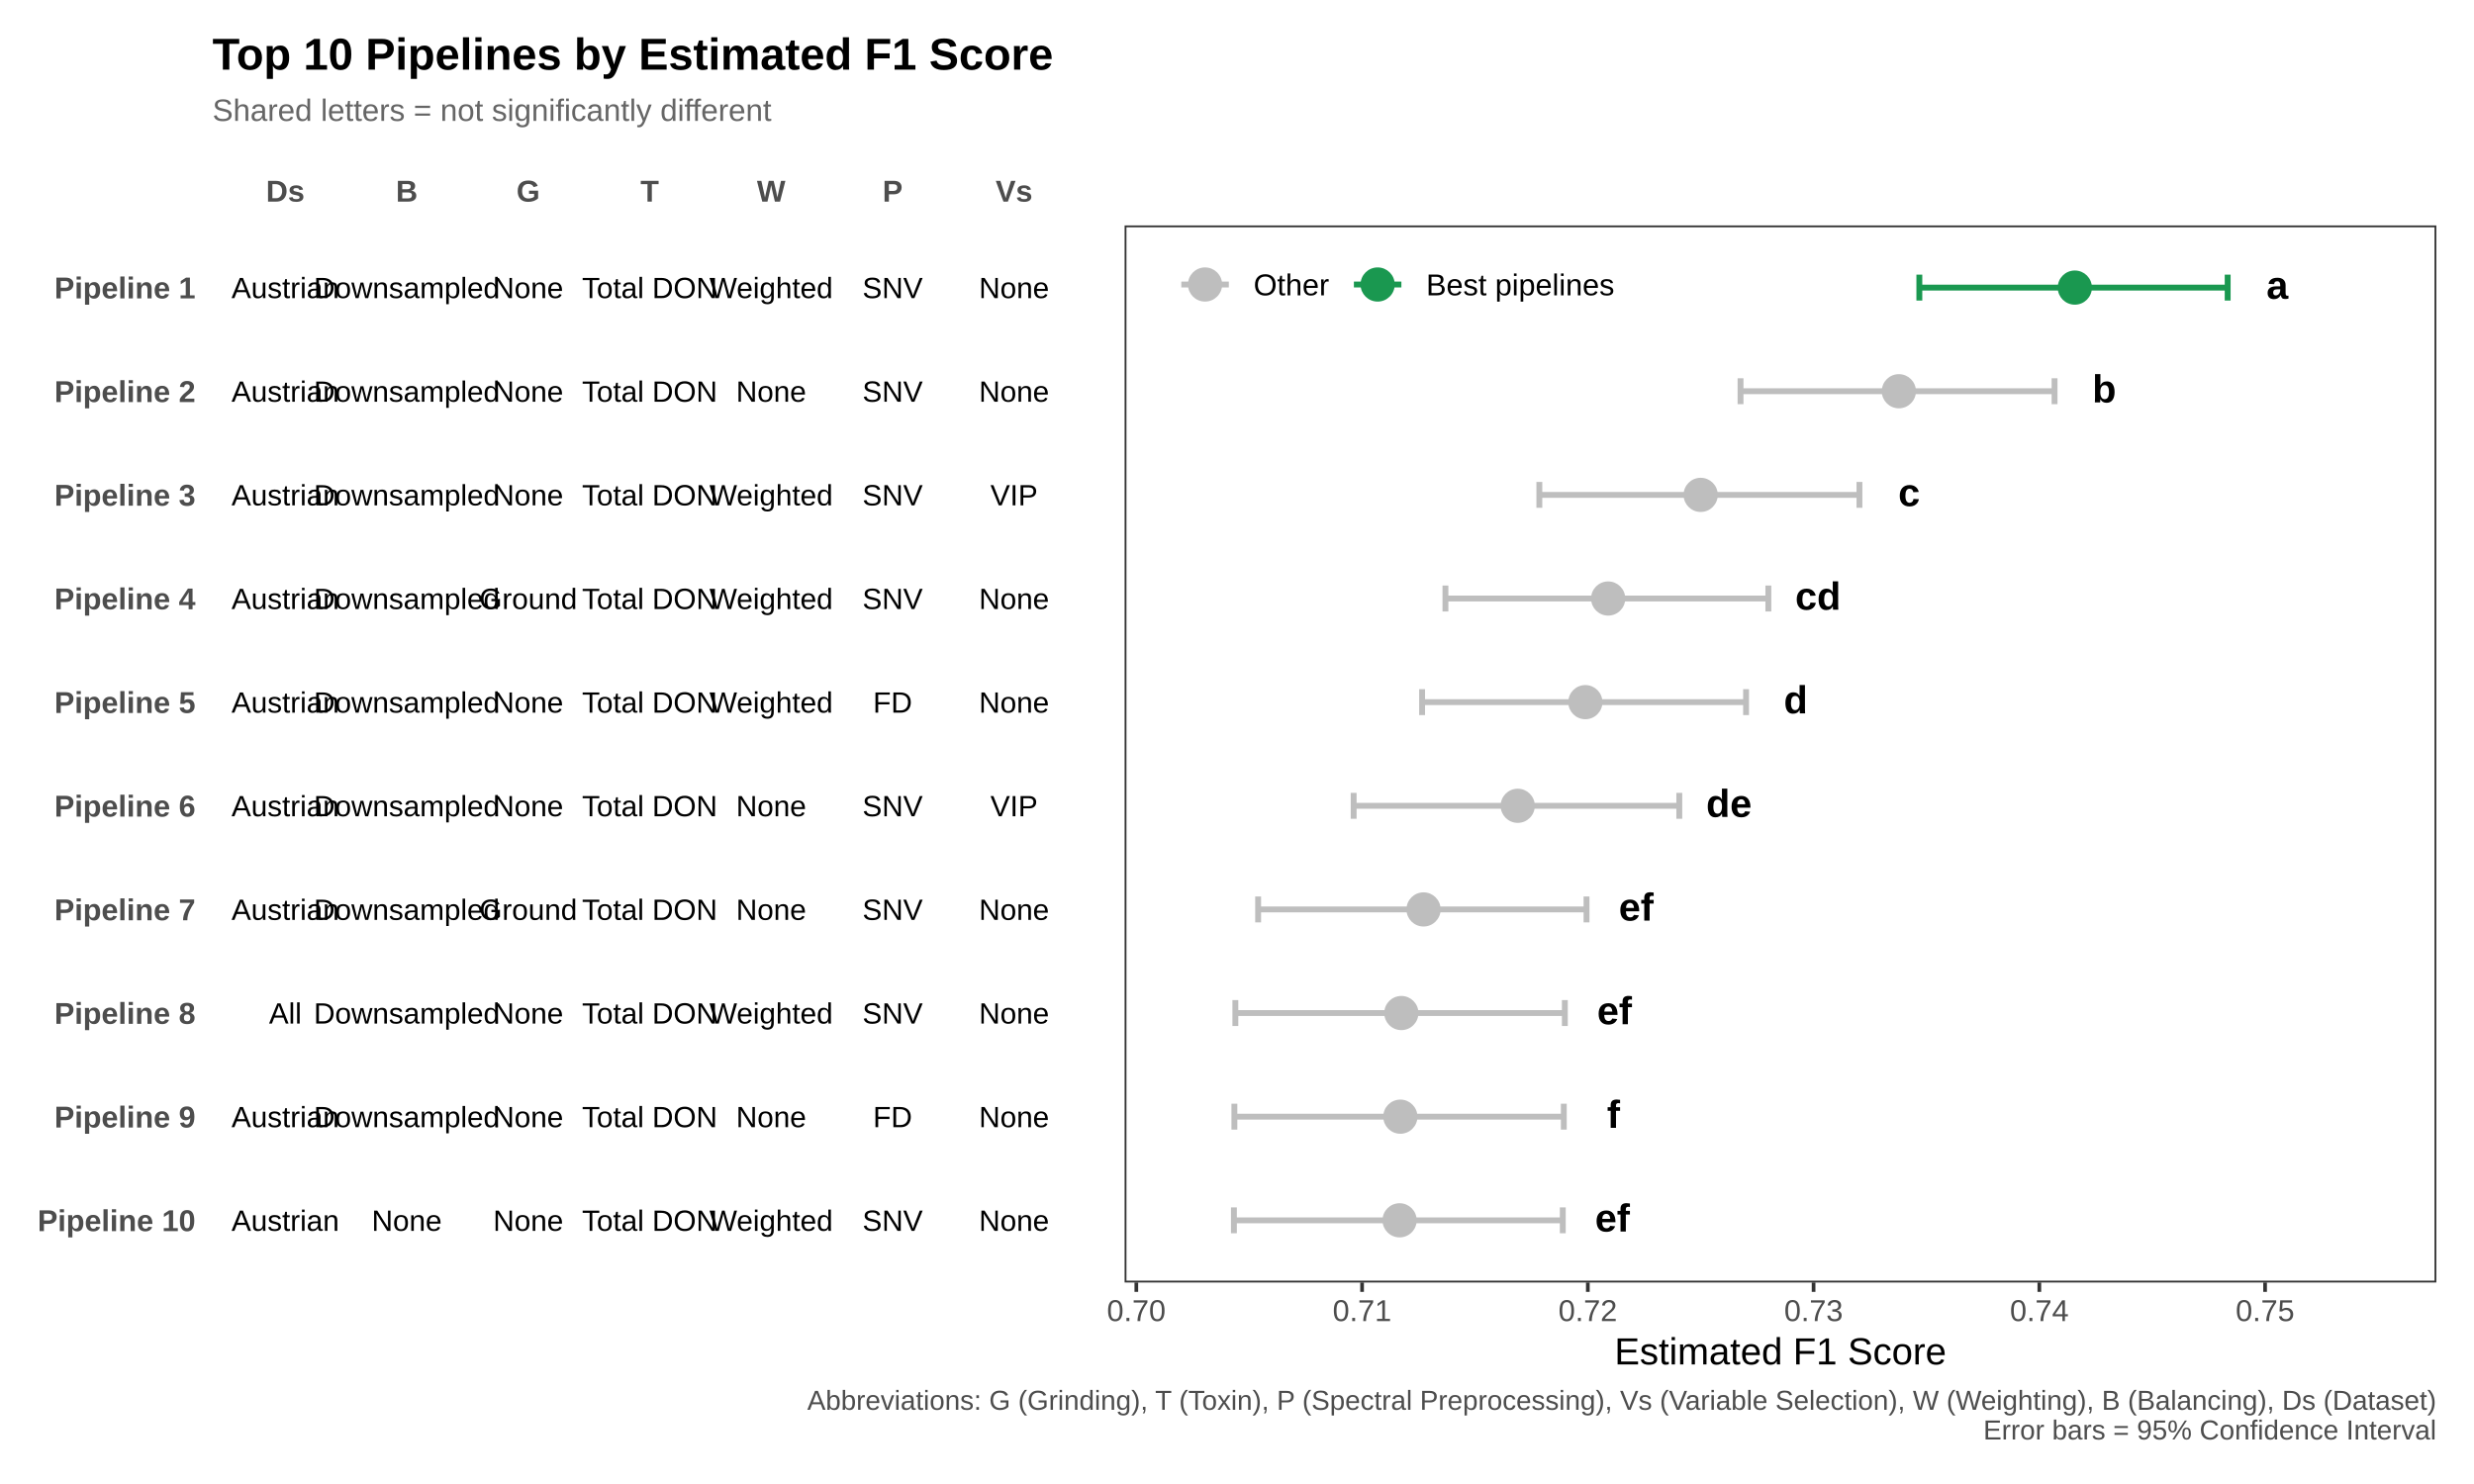
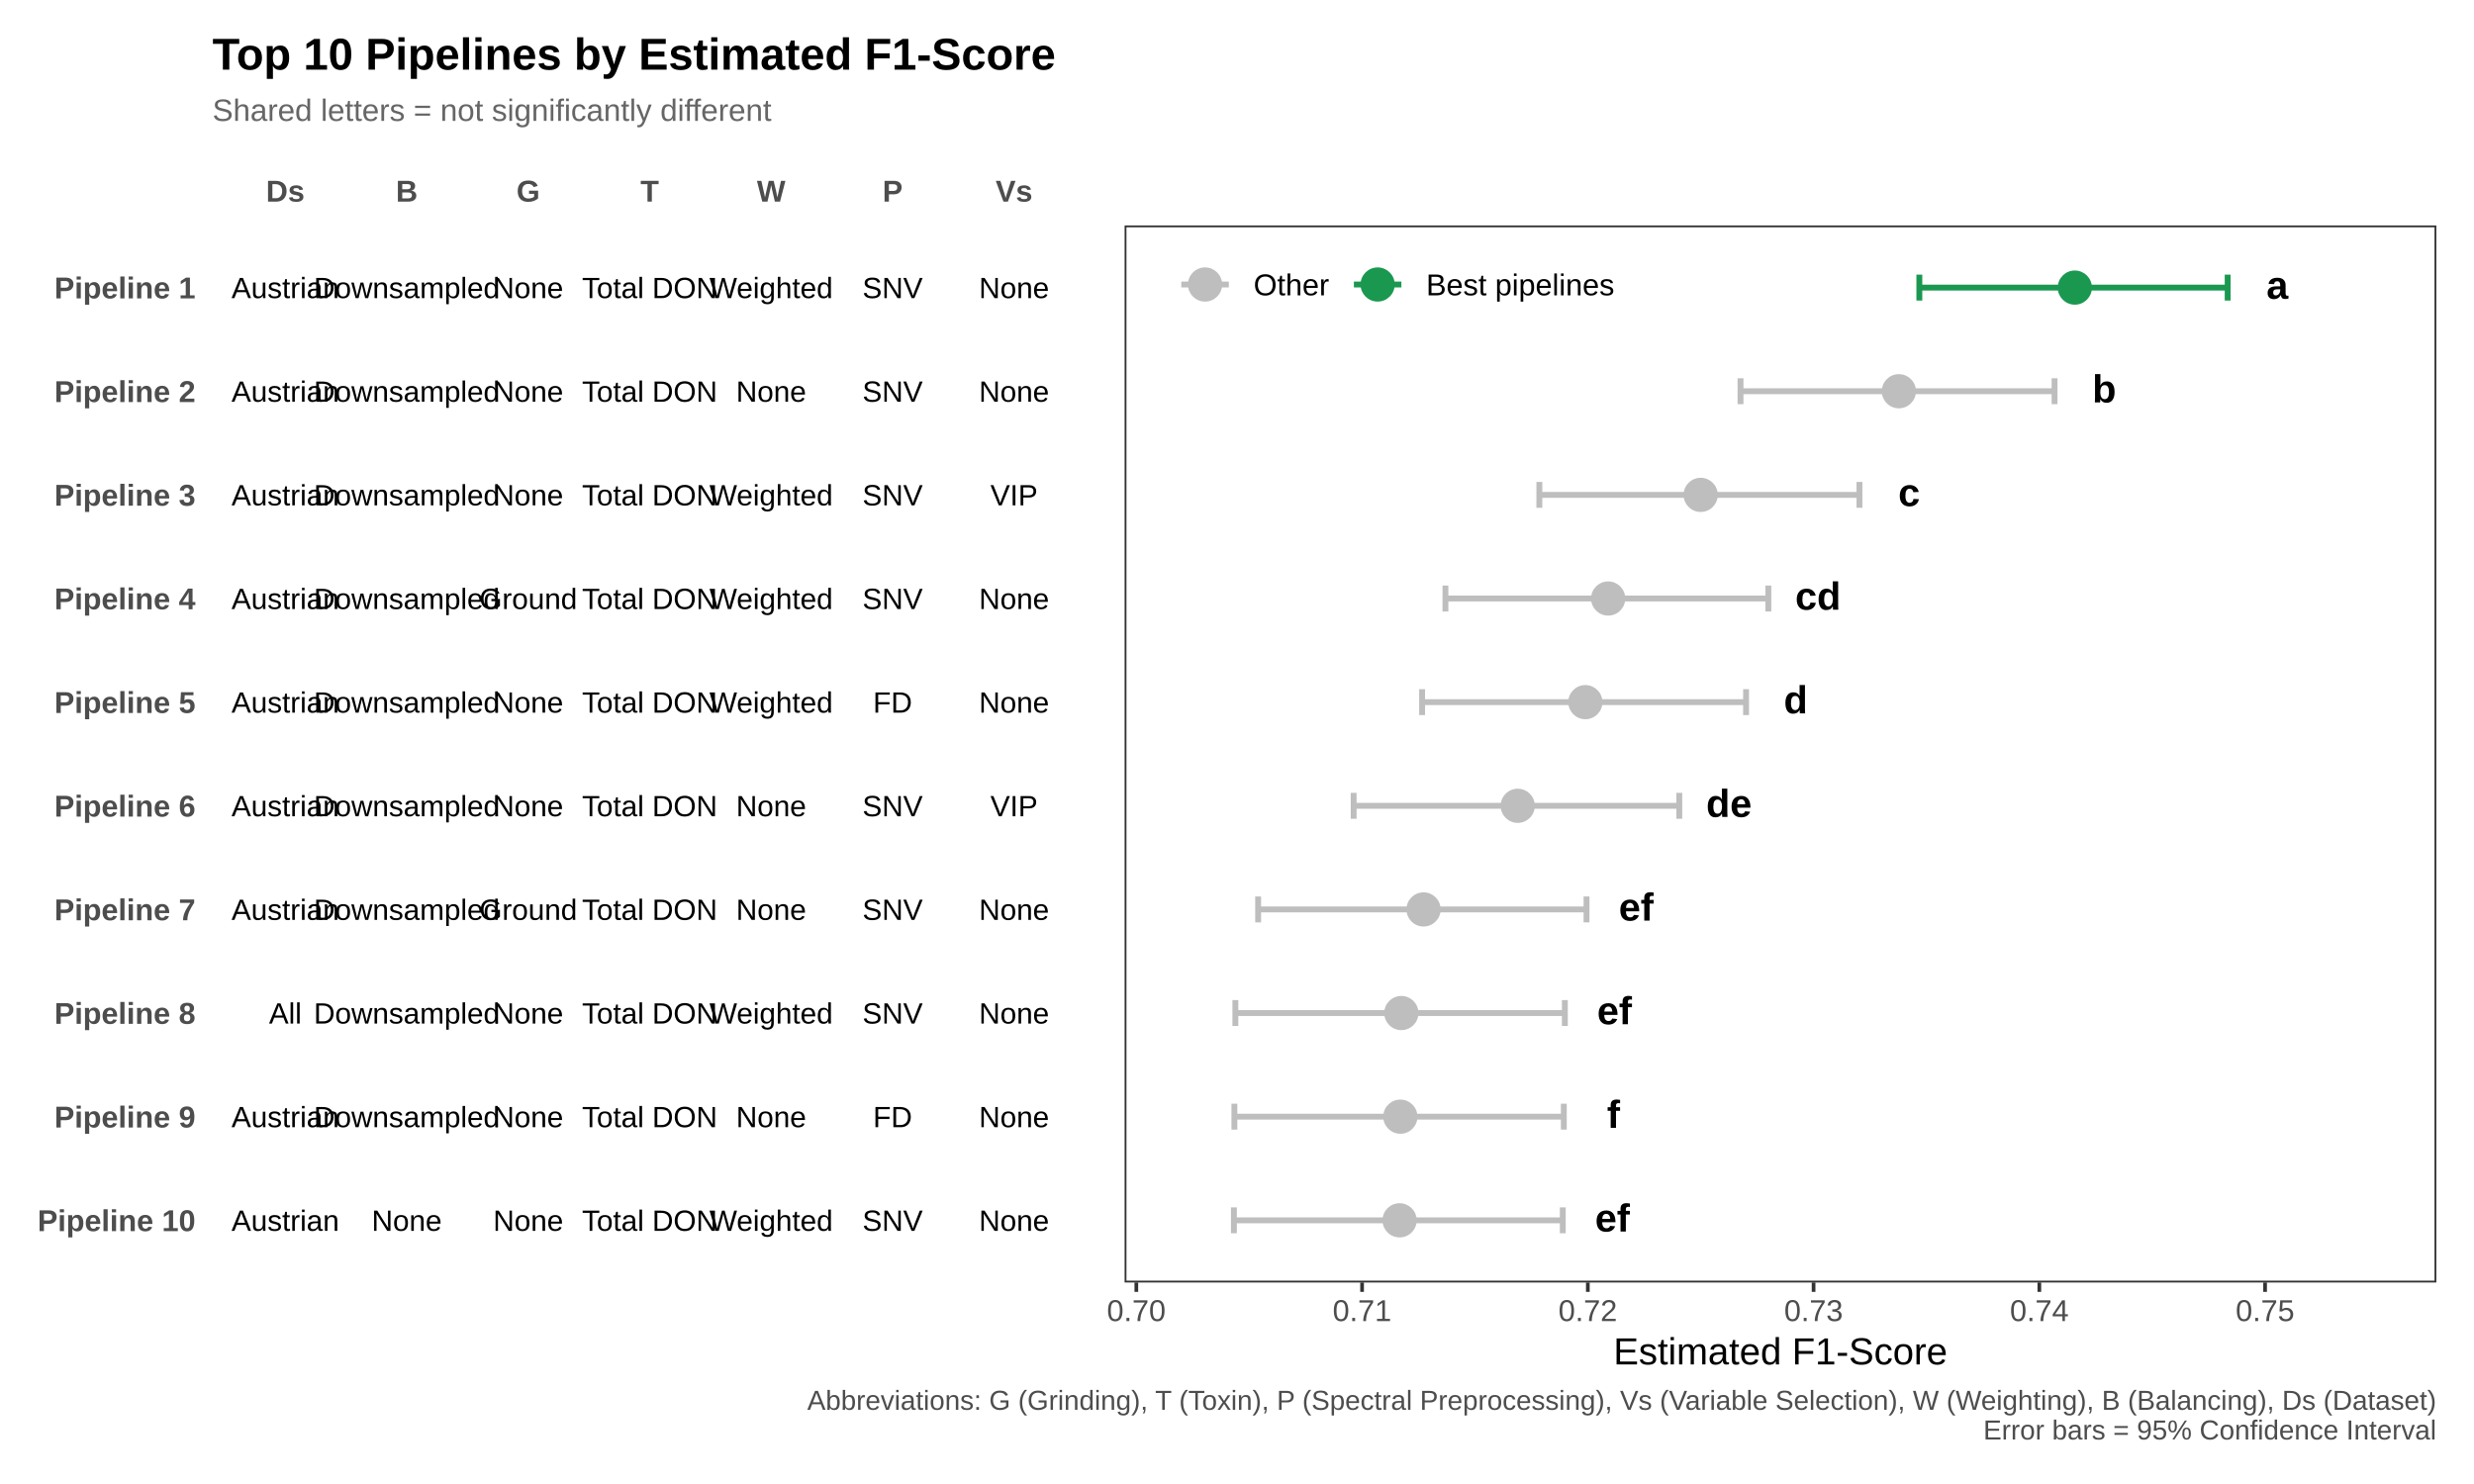
<svg xmlns="http://www.w3.org/2000/svg" width="720.00pt" height="432.00pt" viewBox="0 0 720.00 432.00">
  <g class="svglite">
    <defs>
      <style type="text/css">
    .svglite line, .svglite polyline, .svglite polygon, .svglite path, .svglite rect, .svglite circle {
      fill: none;
      stroke: #000000;
      stroke-linecap: round;
      stroke-linejoin: round;
      stroke-miterlimit: 10.00;
    }
    .svglite text {
      white-space: pre;
    }
    .svglite g.glyphgroup path {
      fill: inherit;
      stroke: none;
    }
  </style>
    </defs>
    <rect width="100%" height="100%" style="stroke: none; fill: #FFFFFF;" />
    <defs>
      <clipPath id="cpMC4wMHw3MjAuMDB8MC4wMHw0MzIuMDA=">
        <rect x="0.00" y="0.00" width="720.00" height="432.00" />
      </clipPath>
    </defs>
    <g clip-path="url(#cpMC4wMHw3MjAuMDB8MC4wMHw0MzIuMDA=)">
      <rect x="0" y="0" width="720.00" height="432.00" style="stroke-width: 1.07; stroke: #FFFFFF; fill: #FFFFFF;" />
    </g>
    <defs>
      <clipPath id="cpNjEuODN8NzA5LjA0fDY1LjYyfDM3My4zNA==">
        <rect x="61.83" y="65.62" width="647.21" height="307.72" />
      </clipPath>
    </defs>
    <g clip-path="url(#cpNjEuODN8NzA5LjA0fDY1LjYyfDM3My4zNA==)">
</g>
    <g clip-path="url(#cpMC4wMHw3MjAuMDB8MC4wMHw0MzIuMDA=)">
</g>
    <defs>
      <clipPath id="cpNS40OHwzMjEuODF8NS40OHw0MjYuNTI=">
        <rect x="5.48" y="5.48" width="316.33" height="421.04" />
      </clipPath>
    </defs>
    <g clip-path="url(#cpNS40OHwzMjEuODF8NS40OHw0MjYuNTI=)">
      <rect x="5.48" y="5.48" width="316.33" height="421.04" style="stroke-width: 1.07; stroke: none; fill: #FFFFFF;" />
    </g>
    <g clip-path="url(#cpMC4wMHw3MjAuMDB8MC4wMHw0MzIuMDA=)">
</g>
    <defs>
      <clipPath id="cpMzIxLjgxfDcxNC41Mnw1LjQ4fDQyNi41Mg==">
        <rect x="321.81" y="5.48" width="392.71" height="421.04" />
      </clipPath>
    </defs>
    <g clip-path="url(#cpMzIxLjgxfDcxNC41Mnw1LjQ4fDQyNi41Mg==)">
      <rect x="321.81" y="5.48" width="392.71" height="421.04" style="stroke-width: 1.07; stroke: #FFFFFF; fill: #FFFFFF;" />
    </g>
    <g clip-path="url(#cpMC4wMHw3MjAuMDB8MC4wMHw0MzIuMDA=)">
</g>
    <defs>
      <clipPath id="cpNjEuODN8MzE2LjMzfDY1LjYyfDM3My4zNA==">
        <rect x="61.83" y="65.62" width="254.50" height="307.72" />
      </clipPath>
    </defs>
    <g clip-path="url(#cpNjEuODN8MzE2LjMzfDY1LjYyfDM3My4zNA==)">
      <rect x="136.06" y="68.64" width="35.35" height="30.17" style="stroke-width: 1.07; stroke: #FFFFFF; stroke-linecap: butt; stroke-linejoin: miter; fill: #FFFFFF; fill-opacity: 0.30;" />
      <rect x="171.41" y="68.64" width="35.35" height="30.17" style="stroke-width: 1.07; stroke: #FFFFFF; stroke-linecap: butt; stroke-linejoin: miter; fill: #FFFFFF; fill-opacity: 0.30;" />
      <rect x="242.10" y="68.64" width="35.35" height="30.17" style="stroke-width: 1.07; stroke: #FFFFFF; stroke-linecap: butt; stroke-linejoin: miter; fill: #FFFFFF; fill-opacity: 0.30;" />
      <rect x="277.45" y="68.64" width="35.35" height="30.17" style="stroke-width: 1.07; stroke: #FFFFFF; stroke-linecap: butt; stroke-linejoin: miter; fill: #FFFFFF; fill-opacity: 0.30;" />
      <rect x="206.75" y="68.64" width="35.35" height="30.17" style="stroke-width: 1.07; stroke: #FFFFFF; stroke-linecap: butt; stroke-linejoin: miter; fill: #FFFFFF; fill-opacity: 0.30;" />
      <rect x="100.71" y="68.64" width="35.35" height="30.17" style="stroke-width: 1.07; stroke: #FFFFFF; stroke-linecap: butt; stroke-linejoin: miter; fill: #FFFFFF; fill-opacity: 0.30;" />
      <rect x="65.36" y="68.64" width="35.35" height="30.17" style="stroke-width: 1.07; stroke: #FFFFFF; stroke-linecap: butt; stroke-linejoin: miter; fill: #FFFFFF; fill-opacity: 0.30;" />
      <rect x="136.06" y="98.81" width="35.35" height="30.17" style="stroke-width: 1.07; stroke: #FFFFFF; stroke-linecap: butt; stroke-linejoin: miter; fill: #FFFFFF; fill-opacity: 0.30;" />
      <rect x="171.41" y="98.81" width="35.35" height="30.17" style="stroke-width: 1.07; stroke: #FFFFFF; stroke-linecap: butt; stroke-linejoin: miter; fill: #FFFFFF; fill-opacity: 0.30;" />
      <rect x="242.10" y="98.81" width="35.35" height="30.17" style="stroke-width: 1.07; stroke: #FFFFFF; stroke-linecap: butt; stroke-linejoin: miter; fill: #FFFFFF; fill-opacity: 0.30;" />
      <rect x="277.45" y="98.81" width="35.35" height="30.17" style="stroke-width: 1.07; stroke: #FFFFFF; stroke-linecap: butt; stroke-linejoin: miter; fill: #FFFFFF; fill-opacity: 0.30;" />
      <rect x="206.75" y="98.81" width="35.35" height="30.17" style="stroke-width: 1.07; stroke: #FFFFFF; stroke-linecap: butt; stroke-linejoin: miter; fill: #FFFFFF; fill-opacity: 0.30;" />
      <rect x="100.71" y="98.81" width="35.35" height="30.17" style="stroke-width: 1.07; stroke: #FFFFFF; stroke-linecap: butt; stroke-linejoin: miter; fill: #FFFFFF; fill-opacity: 0.30;" />
      <rect x="65.36" y="98.81" width="35.35" height="30.17" style="stroke-width: 1.07; stroke: #FFFFFF; stroke-linecap: butt; stroke-linejoin: miter; fill: #FFFFFF; fill-opacity: 0.30;" />
      <rect x="136.06" y="128.98" width="35.35" height="30.17" style="stroke-width: 1.07; stroke: #FFFFFF; stroke-linecap: butt; stroke-linejoin: miter; fill: #FFFFFF; fill-opacity: 0.30;" />
      <rect x="171.41" y="128.98" width="35.35" height="30.17" style="stroke-width: 1.07; stroke: #FFFFFF; stroke-linecap: butt; stroke-linejoin: miter; fill: #FFFFFF; fill-opacity: 0.30;" />
      <rect x="242.10" y="128.98" width="35.35" height="30.17" style="stroke-width: 1.07; stroke: #FFFFFF; stroke-linecap: butt; stroke-linejoin: miter; fill: #FFFFFF; fill-opacity: 0.30;" />
      <rect x="277.45" y="128.98" width="35.35" height="30.17" style="stroke-width: 1.07; stroke: #FFFFFF; stroke-linecap: butt; stroke-linejoin: miter; fill: #FFFFFF; fill-opacity: 0.30;" />
      <rect x="206.75" y="128.98" width="35.35" height="30.17" style="stroke-width: 1.07; stroke: #FFFFFF; stroke-linecap: butt; stroke-linejoin: miter; fill: #FFFFFF; fill-opacity: 0.30;" />
      <rect x="100.71" y="128.98" width="35.35" height="30.17" style="stroke-width: 1.07; stroke: #FFFFFF; stroke-linecap: butt; stroke-linejoin: miter; fill: #FFFFFF; fill-opacity: 0.30;" />
      <rect x="65.36" y="128.98" width="35.35" height="30.17" style="stroke-width: 1.07; stroke: #FFFFFF; stroke-linecap: butt; stroke-linejoin: miter; fill: #FFFFFF; fill-opacity: 0.30;" />
      <rect x="136.06" y="159.15" width="35.35" height="30.17" style="stroke-width: 1.07; stroke: #FFFFFF; stroke-linecap: butt; stroke-linejoin: miter; fill: #FFFFFF; fill-opacity: 0.30;" />
      <rect x="171.41" y="159.15" width="35.35" height="30.17" style="stroke-width: 1.07; stroke: #FFFFFF; stroke-linecap: butt; stroke-linejoin: miter; fill: #FFFFFF; fill-opacity: 0.30;" />
      <rect x="242.10" y="159.15" width="35.35" height="30.17" style="stroke-width: 1.07; stroke: #FFFFFF; stroke-linecap: butt; stroke-linejoin: miter; fill: #FFFFFF; fill-opacity: 0.30;" />
      <rect x="277.45" y="159.15" width="35.35" height="30.17" style="stroke-width: 1.07; stroke: #FFFFFF; stroke-linecap: butt; stroke-linejoin: miter; fill: #FFFFFF; fill-opacity: 0.30;" />
      <rect x="206.75" y="159.15" width="35.35" height="30.17" style="stroke-width: 1.07; stroke: #FFFFFF; stroke-linecap: butt; stroke-linejoin: miter; fill: #FFFFFF; fill-opacity: 0.30;" />
      <rect x="100.71" y="159.15" width="35.35" height="30.17" style="stroke-width: 1.07; stroke: #FFFFFF; stroke-linecap: butt; stroke-linejoin: miter; fill: #FFFFFF; fill-opacity: 0.30;" />
      <rect x="65.36" y="159.15" width="35.35" height="30.17" style="stroke-width: 1.07; stroke: #FFFFFF; stroke-linecap: butt; stroke-linejoin: miter; fill: #FFFFFF; fill-opacity: 0.30;" />
      <rect x="136.06" y="189.31" width="35.35" height="30.17" style="stroke-width: 1.07; stroke: #FFFFFF; stroke-linecap: butt; stroke-linejoin: miter; fill: #FFFFFF; fill-opacity: 0.30;" />
      <rect x="171.41" y="189.31" width="35.35" height="30.17" style="stroke-width: 1.07; stroke: #FFFFFF; stroke-linecap: butt; stroke-linejoin: miter; fill: #FFFFFF; fill-opacity: 0.30;" />
      <rect x="242.10" y="189.31" width="35.35" height="30.17" style="stroke-width: 1.07; stroke: #FFFFFF; stroke-linecap: butt; stroke-linejoin: miter; fill: #FFFFFF; fill-opacity: 0.30;" />
      <rect x="277.45" y="189.31" width="35.35" height="30.17" style="stroke-width: 1.07; stroke: #FFFFFF; stroke-linecap: butt; stroke-linejoin: miter; fill: #FFFFFF; fill-opacity: 0.30;" />
      <rect x="206.75" y="189.31" width="35.35" height="30.17" style="stroke-width: 1.07; stroke: #FFFFFF; stroke-linecap: butt; stroke-linejoin: miter; fill: #FFFFFF; fill-opacity: 0.30;" />
      <rect x="100.71" y="189.31" width="35.35" height="30.17" style="stroke-width: 1.07; stroke: #FFFFFF; stroke-linecap: butt; stroke-linejoin: miter; fill: #FFFFFF; fill-opacity: 0.30;" />
      <rect x="65.36" y="189.31" width="35.35" height="30.17" style="stroke-width: 1.07; stroke: #FFFFFF; stroke-linecap: butt; stroke-linejoin: miter; fill: #FFFFFF; fill-opacity: 0.30;" />
      <rect x="136.06" y="219.48" width="35.35" height="30.17" style="stroke-width: 1.07; stroke: #FFFFFF; stroke-linecap: butt; stroke-linejoin: miter; fill: #FFFFFF; fill-opacity: 0.30;" />
      <rect x="171.41" y="219.48" width="35.35" height="30.17" style="stroke-width: 1.07; stroke: #FFFFFF; stroke-linecap: butt; stroke-linejoin: miter; fill: #FFFFFF; fill-opacity: 0.30;" />
      <rect x="242.10" y="219.48" width="35.35" height="30.17" style="stroke-width: 1.07; stroke: #FFFFFF; stroke-linecap: butt; stroke-linejoin: miter; fill: #FFFFFF; fill-opacity: 0.30;" />
      <rect x="277.45" y="219.48" width="35.35" height="30.17" style="stroke-width: 1.07; stroke: #FFFFFF; stroke-linecap: butt; stroke-linejoin: miter; fill: #FFFFFF; fill-opacity: 0.30;" />
      <rect x="206.75" y="219.48" width="35.35" height="30.17" style="stroke-width: 1.07; stroke: #FFFFFF; stroke-linecap: butt; stroke-linejoin: miter; fill: #FFFFFF; fill-opacity: 0.30;" />
      <rect x="100.71" y="219.48" width="35.35" height="30.17" style="stroke-width: 1.07; stroke: #FFFFFF; stroke-linecap: butt; stroke-linejoin: miter; fill: #FFFFFF; fill-opacity: 0.30;" />
      <rect x="65.36" y="219.48" width="35.35" height="30.17" style="stroke-width: 1.07; stroke: #FFFFFF; stroke-linecap: butt; stroke-linejoin: miter; fill: #FFFFFF; fill-opacity: 0.30;" />
      <rect x="136.06" y="249.65" width="35.35" height="30.17" style="stroke-width: 1.07; stroke: #FFFFFF; stroke-linecap: butt; stroke-linejoin: miter; fill: #FFFFFF; fill-opacity: 0.30;" />
      <rect x="171.41" y="249.65" width="35.35" height="30.17" style="stroke-width: 1.07; stroke: #FFFFFF; stroke-linecap: butt; stroke-linejoin: miter; fill: #FFFFFF; fill-opacity: 0.30;" />
      <rect x="242.10" y="249.65" width="35.35" height="30.17" style="stroke-width: 1.07; stroke: #FFFFFF; stroke-linecap: butt; stroke-linejoin: miter; fill: #FFFFFF; fill-opacity: 0.30;" />
      <rect x="277.45" y="249.65" width="35.35" height="30.17" style="stroke-width: 1.07; stroke: #FFFFFF; stroke-linecap: butt; stroke-linejoin: miter; fill: #FFFFFF; fill-opacity: 0.30;" />
      <rect x="206.75" y="249.65" width="35.35" height="30.17" style="stroke-width: 1.07; stroke: #FFFFFF; stroke-linecap: butt; stroke-linejoin: miter; fill: #FFFFFF; fill-opacity: 0.30;" />
      <rect x="100.71" y="249.65" width="35.35" height="30.17" style="stroke-width: 1.07; stroke: #FFFFFF; stroke-linecap: butt; stroke-linejoin: miter; fill: #FFFFFF; fill-opacity: 0.30;" />
      <rect x="65.36" y="249.65" width="35.35" height="30.17" style="stroke-width: 1.07; stroke: #FFFFFF; stroke-linecap: butt; stroke-linejoin: miter; fill: #FFFFFF; fill-opacity: 0.30;" />
      <rect x="136.06" y="279.82" width="35.35" height="30.17" style="stroke-width: 1.07; stroke: #FFFFFF; stroke-linecap: butt; stroke-linejoin: miter; fill: #FFFFFF; fill-opacity: 0.30;" />
      <rect x="171.41" y="279.82" width="35.35" height="30.17" style="stroke-width: 1.07; stroke: #FFFFFF; stroke-linecap: butt; stroke-linejoin: miter; fill: #FFFFFF; fill-opacity: 0.30;" />
      <rect x="242.10" y="279.82" width="35.35" height="30.17" style="stroke-width: 1.07; stroke: #FFFFFF; stroke-linecap: butt; stroke-linejoin: miter; fill: #FFFFFF; fill-opacity: 0.30;" />
      <rect x="277.45" y="279.82" width="35.35" height="30.17" style="stroke-width: 1.07; stroke: #FFFFFF; stroke-linecap: butt; stroke-linejoin: miter; fill: #FFFFFF; fill-opacity: 0.30;" />
      <rect x="206.75" y="279.82" width="35.35" height="30.17" style="stroke-width: 1.07; stroke: #FFFFFF; stroke-linecap: butt; stroke-linejoin: miter; fill: #FFFFFF; fill-opacity: 0.30;" />
      <rect x="100.71" y="279.82" width="35.35" height="30.17" style="stroke-width: 1.07; stroke: #FFFFFF; stroke-linecap: butt; stroke-linejoin: miter; fill: #FFFFFF; fill-opacity: 0.30;" />
      <rect x="65.36" y="279.82" width="35.35" height="30.17" style="stroke-width: 1.07; stroke: #FFFFFF; stroke-linecap: butt; stroke-linejoin: miter; fill: #FFFFFF; fill-opacity: 0.30;" />
      <rect x="136.06" y="309.99" width="35.35" height="30.17" style="stroke-width: 1.07; stroke: #FFFFFF; stroke-linecap: butt; stroke-linejoin: miter; fill: #FFFFFF; fill-opacity: 0.30;" />
      <rect x="171.41" y="309.99" width="35.35" height="30.17" style="stroke-width: 1.07; stroke: #FFFFFF; stroke-linecap: butt; stroke-linejoin: miter; fill: #FFFFFF; fill-opacity: 0.30;" />
      <rect x="242.10" y="309.99" width="35.35" height="30.17" style="stroke-width: 1.07; stroke: #FFFFFF; stroke-linecap: butt; stroke-linejoin: miter; fill: #FFFFFF; fill-opacity: 0.30;" />
      <rect x="277.45" y="309.99" width="35.35" height="30.17" style="stroke-width: 1.07; stroke: #FFFFFF; stroke-linecap: butt; stroke-linejoin: miter; fill: #FFFFFF; fill-opacity: 0.30;" />
      <rect x="206.75" y="309.99" width="35.35" height="30.17" style="stroke-width: 1.07; stroke: #FFFFFF; stroke-linecap: butt; stroke-linejoin: miter; fill: #FFFFFF; fill-opacity: 0.30;" />
      <rect x="100.71" y="309.99" width="35.35" height="30.17" style="stroke-width: 1.07; stroke: #FFFFFF; stroke-linecap: butt; stroke-linejoin: miter; fill: #FFFFFF; fill-opacity: 0.30;" />
      <rect x="65.36" y="309.99" width="35.35" height="30.17" style="stroke-width: 1.07; stroke: #FFFFFF; stroke-linecap: butt; stroke-linejoin: miter; fill: #FFFFFF; fill-opacity: 0.30;" />
      <rect x="136.06" y="340.16" width="35.35" height="30.17" style="stroke-width: 1.07; stroke: #FFFFFF; stroke-linecap: butt; stroke-linejoin: miter; fill: #FFFFFF; fill-opacity: 0.30;" />
      <rect x="171.41" y="340.16" width="35.35" height="30.17" style="stroke-width: 1.07; stroke: #FFFFFF; stroke-linecap: butt; stroke-linejoin: miter; fill: #FFFFFF; fill-opacity: 0.30;" />
      <rect x="242.10" y="340.16" width="35.35" height="30.17" style="stroke-width: 1.07; stroke: #FFFFFF; stroke-linecap: butt; stroke-linejoin: miter; fill: #FFFFFF; fill-opacity: 0.30;" />
      <rect x="277.45" y="340.16" width="35.35" height="30.17" style="stroke-width: 1.07; stroke: #FFFFFF; stroke-linecap: butt; stroke-linejoin: miter; fill: #FFFFFF; fill-opacity: 0.30;" />
      <rect x="206.75" y="340.16" width="35.35" height="30.17" style="stroke-width: 1.07; stroke: #FFFFFF; stroke-linecap: butt; stroke-linejoin: miter; fill: #FFFFFF; fill-opacity: 0.30;" />
      <rect x="100.71" y="340.16" width="35.35" height="30.17" style="stroke-width: 1.07; stroke: #FFFFFF; stroke-linecap: butt; stroke-linejoin: miter; fill: #FFFFFF; fill-opacity: 0.30;" />
      <rect x="65.36" y="340.16" width="35.35" height="30.17" style="stroke-width: 1.07; stroke: #FFFFFF; stroke-linecap: butt; stroke-linejoin: miter; fill: #FFFFFF; fill-opacity: 0.30;" />
      <text x="153.73" y="86.78" text-anchor="middle" style="font-size: 8.54px; font-family: &quot;Arial&quot;;" textLength="20.41px" lengthAdjust="spacingAndGlyphs">None</text>
      <text x="189.08" y="86.78" text-anchor="middle" style="font-size: 8.54px; font-family: &quot;Arial&quot;;" textLength="39.36px" lengthAdjust="spacingAndGlyphs">Total DON</text>
      <text x="259.77" y="86.78" text-anchor="middle" style="font-size: 8.54px; font-family: &quot;Arial&quot;;" textLength="17.53px" lengthAdjust="spacingAndGlyphs">SNV</text>
      <text x="295.12" y="86.78" text-anchor="middle" style="font-size: 8.54px; font-family: &quot;Arial&quot;;" textLength="20.41px" lengthAdjust="spacingAndGlyphs">None</text>
      <text x="224.43" y="86.78" text-anchor="middle" style="font-size: 8.54px; font-family: &quot;Arial&quot;;" textLength="35.91px" lengthAdjust="spacingAndGlyphs">Weighted</text>
      <text x="118.38" y="86.78" text-anchor="middle" style="font-size: 8.54px; font-family: &quot;Arial&quot;;" textLength="54.08px" lengthAdjust="spacingAndGlyphs">Downsampled</text>
      <text x="83.04" y="86.78" text-anchor="middle" style="font-size: 8.54px; font-family: &quot;Arial&quot;;" textLength="31.31px" lengthAdjust="spacingAndGlyphs">Austrian</text>
      <text x="153.73" y="116.95" text-anchor="middle" style="font-size: 8.54px; font-family: &quot;Arial&quot;;" textLength="20.41px" lengthAdjust="spacingAndGlyphs">None</text>
      <text x="189.08" y="116.95" text-anchor="middle" style="font-size: 8.54px; font-family: &quot;Arial&quot;;" textLength="39.36px" lengthAdjust="spacingAndGlyphs">Total DON</text>
      <text x="259.77" y="116.95" text-anchor="middle" style="font-size: 8.54px; font-family: &quot;Arial&quot;;" textLength="17.53px" lengthAdjust="spacingAndGlyphs">SNV</text>
      <text x="295.12" y="116.95" text-anchor="middle" style="font-size: 8.54px; font-family: &quot;Arial&quot;;" textLength="20.41px" lengthAdjust="spacingAndGlyphs">None</text>
      <text x="224.43" y="116.95" text-anchor="middle" style="font-size: 8.54px; font-family: &quot;Arial&quot;;" textLength="20.41px" lengthAdjust="spacingAndGlyphs">None</text>
      <text x="118.38" y="116.95" text-anchor="middle" style="font-size: 8.54px; font-family: &quot;Arial&quot;;" textLength="54.08px" lengthAdjust="spacingAndGlyphs">Downsampled</text>
      <text x="83.04" y="116.95" text-anchor="middle" style="font-size: 8.54px; font-family: &quot;Arial&quot;;" textLength="31.31px" lengthAdjust="spacingAndGlyphs">Austrian</text>
      <text x="153.73" y="147.12" text-anchor="middle" style="font-size: 8.54px; font-family: &quot;Arial&quot;;" textLength="20.41px" lengthAdjust="spacingAndGlyphs">None</text>
      <text x="189.08" y="147.12" text-anchor="middle" style="font-size: 8.54px; font-family: &quot;Arial&quot;;" textLength="39.36px" lengthAdjust="spacingAndGlyphs">Total DON</text>
      <text x="259.77" y="147.12" text-anchor="middle" style="font-size: 8.54px; font-family: &quot;Arial&quot;;" textLength="17.53px" lengthAdjust="spacingAndGlyphs">SNV</text>
      <text x="295.12" y="147.12" text-anchor="middle" style="font-size: 8.54px; font-family: &quot;Arial&quot;;" textLength="13.75px" lengthAdjust="spacingAndGlyphs">VIP</text>
      <text x="224.43" y="147.12" text-anchor="middle" style="font-size: 8.54px; font-family: &quot;Arial&quot;;" textLength="35.91px" lengthAdjust="spacingAndGlyphs">Weighted</text>
      <text x="118.38" y="147.12" text-anchor="middle" style="font-size: 8.54px; font-family: &quot;Arial&quot;;" textLength="54.08px" lengthAdjust="spacingAndGlyphs">Downsampled</text>
      <text x="83.04" y="147.12" text-anchor="middle" style="font-size: 8.54px; font-family: &quot;Arial&quot;;" textLength="31.31px" lengthAdjust="spacingAndGlyphs">Austrian</text>
      <text x="153.73" y="177.29" text-anchor="middle" style="font-size: 8.54px; font-family: &quot;Arial&quot;;" textLength="28.48px" lengthAdjust="spacingAndGlyphs">Ground</text>
      <text x="189.08" y="177.29" text-anchor="middle" style="font-size: 8.54px; font-family: &quot;Arial&quot;;" textLength="39.36px" lengthAdjust="spacingAndGlyphs">Total DON</text>
      <text x="259.77" y="177.29" text-anchor="middle" style="font-size: 8.54px; font-family: &quot;Arial&quot;;" textLength="17.53px" lengthAdjust="spacingAndGlyphs">SNV</text>
      <text x="295.12" y="177.29" text-anchor="middle" style="font-size: 8.54px; font-family: &quot;Arial&quot;;" textLength="20.41px" lengthAdjust="spacingAndGlyphs">None</text>
      <text x="224.43" y="177.29" text-anchor="middle" style="font-size: 8.54px; font-family: &quot;Arial&quot;;" textLength="35.91px" lengthAdjust="spacingAndGlyphs">Weighted</text>
      <text x="118.38" y="177.29" text-anchor="middle" style="font-size: 8.54px; font-family: &quot;Arial&quot;;" textLength="54.08px" lengthAdjust="spacingAndGlyphs">Downsampled</text>
      <text x="83.04" y="177.29" text-anchor="middle" style="font-size: 8.54px; font-family: &quot;Arial&quot;;" textLength="31.31px" lengthAdjust="spacingAndGlyphs">Austrian</text>
      <text x="153.73" y="207.45" text-anchor="middle" style="font-size: 8.54px; font-family: &quot;Arial&quot;;" textLength="20.41px" lengthAdjust="spacingAndGlyphs">None</text>
      <text x="189.08" y="207.45" text-anchor="middle" style="font-size: 8.54px; font-family: &quot;Arial&quot;;" textLength="39.36px" lengthAdjust="spacingAndGlyphs">Total DON</text>
      <text x="259.77" y="207.45" text-anchor="middle" style="font-size: 8.54px; font-family: &quot;Arial&quot;;" textLength="11.38px" lengthAdjust="spacingAndGlyphs">FD</text>
      <text x="295.12" y="207.45" text-anchor="middle" style="font-size: 8.54px; font-family: &quot;Arial&quot;;" textLength="20.41px" lengthAdjust="spacingAndGlyphs">None</text>
      <text x="224.43" y="207.45" text-anchor="middle" style="font-size: 8.54px; font-family: &quot;Arial&quot;;" textLength="35.91px" lengthAdjust="spacingAndGlyphs">Weighted</text>
      <text x="118.38" y="207.45" text-anchor="middle" style="font-size: 8.54px; font-family: &quot;Arial&quot;;" textLength="54.08px" lengthAdjust="spacingAndGlyphs">Downsampled</text>
      <text x="83.04" y="207.45" text-anchor="middle" style="font-size: 8.54px; font-family: &quot;Arial&quot;;" textLength="31.31px" lengthAdjust="spacingAndGlyphs">Austrian</text>
      <text x="153.73" y="237.62" text-anchor="middle" style="font-size: 8.54px; font-family: &quot;Arial&quot;;" textLength="20.41px" lengthAdjust="spacingAndGlyphs">None</text>
      <text x="189.08" y="237.62" text-anchor="middle" style="font-size: 8.54px; font-family: &quot;Arial&quot;;" textLength="39.36px" lengthAdjust="spacingAndGlyphs">Total DON</text>
      <text x="259.77" y="237.62" text-anchor="middle" style="font-size: 8.54px; font-family: &quot;Arial&quot;;" textLength="17.53px" lengthAdjust="spacingAndGlyphs">SNV</text>
      <text x="295.12" y="237.62" text-anchor="middle" style="font-size: 8.54px; font-family: &quot;Arial&quot;;" textLength="13.75px" lengthAdjust="spacingAndGlyphs">VIP</text>
      <text x="224.43" y="237.62" text-anchor="middle" style="font-size: 8.54px; font-family: &quot;Arial&quot;;" textLength="20.41px" lengthAdjust="spacingAndGlyphs">None</text>
      <text x="118.38" y="237.62" text-anchor="middle" style="font-size: 8.54px; font-family: &quot;Arial&quot;;" textLength="54.08px" lengthAdjust="spacingAndGlyphs">Downsampled</text>
      <text x="83.04" y="237.62" text-anchor="middle" style="font-size: 8.54px; font-family: &quot;Arial&quot;;" textLength="31.31px" lengthAdjust="spacingAndGlyphs">Austrian</text>
      <text x="153.73" y="267.79" text-anchor="middle" style="font-size: 8.54px; font-family: &quot;Arial&quot;;" textLength="28.48px" lengthAdjust="spacingAndGlyphs">Ground</text>
      <text x="189.08" y="267.79" text-anchor="middle" style="font-size: 8.54px; font-family: &quot;Arial&quot;;" textLength="39.36px" lengthAdjust="spacingAndGlyphs">Total DON</text>
      <text x="259.77" y="267.79" text-anchor="middle" style="font-size: 8.54px; font-family: &quot;Arial&quot;;" textLength="17.53px" lengthAdjust="spacingAndGlyphs">SNV</text>
      <text x="295.12" y="267.79" text-anchor="middle" style="font-size: 8.54px; font-family: &quot;Arial&quot;;" textLength="20.41px" lengthAdjust="spacingAndGlyphs">None</text>
      <text x="224.43" y="267.79" text-anchor="middle" style="font-size: 8.54px; font-family: &quot;Arial&quot;;" textLength="20.41px" lengthAdjust="spacingAndGlyphs">None</text>
      <text x="118.38" y="267.79" text-anchor="middle" style="font-size: 8.54px; font-family: &quot;Arial&quot;;" textLength="54.08px" lengthAdjust="spacingAndGlyphs">Downsampled</text>
      <text x="83.04" y="267.79" text-anchor="middle" style="font-size: 8.54px; font-family: &quot;Arial&quot;;" textLength="31.31px" lengthAdjust="spacingAndGlyphs">Austrian</text>
      <text x="153.73" y="297.96" text-anchor="middle" style="font-size: 8.54px; font-family: &quot;Arial&quot;;" textLength="20.41px" lengthAdjust="spacingAndGlyphs">None</text>
      <text x="189.08" y="297.96" text-anchor="middle" style="font-size: 8.54px; font-family: &quot;Arial&quot;;" textLength="39.36px" lengthAdjust="spacingAndGlyphs">Total DON</text>
      <text x="259.77" y="297.96" text-anchor="middle" style="font-size: 8.54px; font-family: &quot;Arial&quot;;" textLength="17.53px" lengthAdjust="spacingAndGlyphs">SNV</text>
      <text x="295.12" y="297.96" text-anchor="middle" style="font-size: 8.54px; font-family: &quot;Arial&quot;;" textLength="20.41px" lengthAdjust="spacingAndGlyphs">None</text>
      <text x="224.43" y="297.96" text-anchor="middle" style="font-size: 8.54px; font-family: &quot;Arial&quot;;" textLength="35.91px" lengthAdjust="spacingAndGlyphs">Weighted</text>
      <text x="118.38" y="297.96" text-anchor="middle" style="font-size: 8.54px; font-family: &quot;Arial&quot;;" textLength="54.08px" lengthAdjust="spacingAndGlyphs">Downsampled</text>
      <text x="83.04" y="297.96" text-anchor="middle" style="font-size: 8.54px; font-family: &quot;Arial&quot;;" textLength="9.47px" lengthAdjust="spacingAndGlyphs">All</text>
      <text x="153.73" y="328.13" text-anchor="middle" style="font-size: 8.54px; font-family: &quot;Arial&quot;;" textLength="20.41px" lengthAdjust="spacingAndGlyphs">None</text>
      <text x="189.08" y="328.13" text-anchor="middle" style="font-size: 8.54px; font-family: &quot;Arial&quot;;" textLength="39.36px" lengthAdjust="spacingAndGlyphs">Total DON</text>
      <text x="259.77" y="328.13" text-anchor="middle" style="font-size: 8.54px; font-family: &quot;Arial&quot;;" textLength="11.38px" lengthAdjust="spacingAndGlyphs">FD</text>
      <text x="295.12" y="328.13" text-anchor="middle" style="font-size: 8.54px; font-family: &quot;Arial&quot;;" textLength="20.41px" lengthAdjust="spacingAndGlyphs">None</text>
      <text x="224.43" y="328.13" text-anchor="middle" style="font-size: 8.54px; font-family: &quot;Arial&quot;;" textLength="20.41px" lengthAdjust="spacingAndGlyphs">None</text>
      <text x="118.38" y="328.13" text-anchor="middle" style="font-size: 8.54px; font-family: &quot;Arial&quot;;" textLength="54.08px" lengthAdjust="spacingAndGlyphs">Downsampled</text>
      <text x="83.04" y="328.13" text-anchor="middle" style="font-size: 8.54px; font-family: &quot;Arial&quot;;" textLength="31.31px" lengthAdjust="spacingAndGlyphs">Austrian</text>
      <text x="153.73" y="358.30" text-anchor="middle" style="font-size: 8.54px; font-family: &quot;Arial&quot;;" textLength="20.41px" lengthAdjust="spacingAndGlyphs">None</text>
      <text x="189.08" y="358.30" text-anchor="middle" style="font-size: 8.54px; font-family: &quot;Arial&quot;;" textLength="39.36px" lengthAdjust="spacingAndGlyphs">Total DON</text>
      <text x="259.77" y="358.30" text-anchor="middle" style="font-size: 8.54px; font-family: &quot;Arial&quot;;" textLength="17.53px" lengthAdjust="spacingAndGlyphs">SNV</text>
      <text x="295.12" y="358.30" text-anchor="middle" style="font-size: 8.54px; font-family: &quot;Arial&quot;;" textLength="20.41px" lengthAdjust="spacingAndGlyphs">None</text>
      <text x="224.43" y="358.30" text-anchor="middle" style="font-size: 8.54px; font-family: &quot;Arial&quot;;" textLength="35.91px" lengthAdjust="spacingAndGlyphs">Weighted</text>
      <text x="118.38" y="358.30" text-anchor="middle" style="font-size: 8.54px; font-family: &quot;Arial&quot;;" textLength="20.41px" lengthAdjust="spacingAndGlyphs">None</text>
      <text x="83.04" y="358.30" text-anchor="middle" style="font-size: 8.54px; font-family: &quot;Arial&quot;;" textLength="31.31px" lengthAdjust="spacingAndGlyphs">Austrian</text>
    </g>
    <g clip-path="url(#cpMC4wMHw3MjAuMDB8MC4wMHw0MzIuMDA=)">
      <text x="83.04" y="58.69" text-anchor="middle" style="font-size: 8.80px; font-weight: bold;fill: #4D4D4D; font-family: &quot;Arial&quot;;" textLength="11.25px" lengthAdjust="spacingAndGlyphs">Ds</text>
      <text x="118.38" y="58.69" text-anchor="middle" style="font-size: 8.80px; font-weight: bold;fill: #4D4D4D; font-family: &quot;Arial&quot;;" textLength="6.36px" lengthAdjust="spacingAndGlyphs">B</text>
      <text x="153.73" y="58.69" text-anchor="middle" style="font-size: 8.80px; font-weight: bold;fill: #4D4D4D; font-family: &quot;Arial&quot;;" textLength="6.84px" lengthAdjust="spacingAndGlyphs">G</text>
      <text x="189.08" y="58.69" text-anchor="middle" style="font-size: 8.80px; font-weight: bold;fill: #4D4D4D; font-family: &quot;Arial&quot;;" textLength="5.38px" lengthAdjust="spacingAndGlyphs">T</text>
      <text x="224.43" y="58.69" text-anchor="middle" style="font-size: 8.80px; font-weight: bold;fill: #4D4D4D; font-family: &quot;Arial&quot;;" textLength="8.30px" lengthAdjust="spacingAndGlyphs">W</text>
      <text x="259.77" y="58.69" text-anchor="middle" style="font-size: 8.80px; font-weight: bold;fill: #4D4D4D; font-family: &quot;Arial&quot;;" textLength="5.88px" lengthAdjust="spacingAndGlyphs">P</text>
      <text x="295.12" y="58.69" text-anchor="middle" style="font-size: 8.80px; font-weight: bold;fill: #4D4D4D; font-family: &quot;Arial&quot;;" textLength="10.77px" lengthAdjust="spacingAndGlyphs">Vs</text>
      <text x="56.90" y="358.39" text-anchor="end" style="font-size: 8.80px; font-weight: bold;fill: #4D4D4D; font-family: &quot;Arial&quot;;" textLength="45.94px" lengthAdjust="spacingAndGlyphs">Pipeline 10</text>
      <text x="56.90" y="328.22" text-anchor="end" style="font-size: 8.80px; font-weight: bold;fill: #4D4D4D; font-family: &quot;Arial&quot;;" textLength="41.05px" lengthAdjust="spacingAndGlyphs">Pipeline 9</text>
      <text x="56.90" y="298.05" text-anchor="end" style="font-size: 8.80px; font-weight: bold;fill: #4D4D4D; font-family: &quot;Arial&quot;;" textLength="41.05px" lengthAdjust="spacingAndGlyphs">Pipeline 8</text>
      <text x="56.90" y="267.89" text-anchor="end" style="font-size: 8.80px; font-weight: bold;fill: #4D4D4D; font-family: &quot;Arial&quot;;" textLength="41.05px" lengthAdjust="spacingAndGlyphs">Pipeline 7</text>
      <text x="56.90" y="237.72" text-anchor="end" style="font-size: 8.80px; font-weight: bold;fill: #4D4D4D; font-family: &quot;Arial&quot;;" textLength="41.05px" lengthAdjust="spacingAndGlyphs">Pipeline 6</text>
      <text x="56.90" y="207.55" text-anchor="end" style="font-size: 8.80px; font-weight: bold;fill: #4D4D4D; font-family: &quot;Arial&quot;;" textLength="41.05px" lengthAdjust="spacingAndGlyphs">Pipeline 5</text>
      <text x="56.90" y="177.38" text-anchor="end" style="font-size: 8.80px; font-weight: bold;fill: #4D4D4D; font-family: &quot;Arial&quot;;" textLength="41.05px" lengthAdjust="spacingAndGlyphs">Pipeline 4</text>
      <text x="56.90" y="147.21" text-anchor="end" style="font-size: 8.80px; font-weight: bold;fill: #4D4D4D; font-family: &quot;Arial&quot;;" textLength="41.05px" lengthAdjust="spacingAndGlyphs">Pipeline 3</text>
      <text x="56.90" y="117.04" text-anchor="end" style="font-size: 8.80px; font-weight: bold;fill: #4D4D4D; font-family: &quot;Arial&quot;;" textLength="41.05px" lengthAdjust="spacingAndGlyphs">Pipeline 2</text>
      <text x="56.90" y="86.87" text-anchor="end" style="font-size: 8.80px; font-weight: bold;fill: #4D4D4D; font-family: &quot;Arial&quot;;" textLength="41.05px" lengthAdjust="spacingAndGlyphs">Pipeline 1</text>
      <text x="61.83" y="35.19" style="font-size: 9.00px;fill: #666666; font-family: &quot;Arial&quot;;" textLength="162.59px" lengthAdjust="spacingAndGlyphs">Shared letters = not significantly different</text>
      <text x="61.83" y="44.91" style="font-size: 9.00px;fill: #666666; font-family: &quot;Arial&quot;;" textLength="0.00px" lengthAdjust="spacingAndGlyphs" />
-       <text x="61.83" y="20.27" style="font-size: 13.00px; font-weight: bold; font-family: &quot;Arial&quot;;" textLength="244.67px" lengthAdjust="spacingAndGlyphs">Top 10 Pipelines by Estimated F1 Score</text>
+       <text x="61.83" y="20.27" style="font-size: 13.00px; font-weight: bold; font-family: &quot;Arial&quot;;" textLength="245.39px" lengthAdjust="spacingAndGlyphs">Top 10 Pipelines by Estimated F1-Score</text>
    </g>
    <defs>
      <clipPath id="cpMzI3LjI5fDcwOS4wNHw2NS42MnwzNzMuMzQ=">
        <rect x="327.29" y="65.62" width="381.75" height="307.72" />
      </clipPath>
    </defs>
    <g clip-path="url(#cpMzI3LjI5fDcwOS4wNHw2NS42MnwzNzMuMzQ=)">
      <rect x="327.29" y="65.62" width="381.75" height="307.72" style="stroke-width: 1.07; stroke: none; fill: #FFFFFF;" />
      <circle cx="603.83" cy="83.72" r="4.62" style="stroke-width: 0.71; stroke: #1A9850; fill: #1A9850;" />
      <circle cx="552.62" cy="113.89" r="4.62" style="stroke-width: 0.71; stroke: #BEBEBE; fill: #BEBEBE;" />
      <circle cx="494.94" cy="144.06" r="4.62" style="stroke-width: 0.71; stroke: #BEBEBE; fill: #BEBEBE;" />
      <circle cx="468.02" cy="174.23" r="4.62" style="stroke-width: 0.71; stroke: #BEBEBE; fill: #BEBEBE;" />
      <circle cx="461.38" cy="204.40" r="4.62" style="stroke-width: 0.71; stroke: #BEBEBE; fill: #BEBEBE;" />
      <circle cx="441.70" cy="234.57" r="4.62" style="stroke-width: 0.71; stroke: #BEBEBE; fill: #BEBEBE;" />
      <circle cx="414.29" cy="264.74" r="4.62" style="stroke-width: 0.71; stroke: #BEBEBE; fill: #BEBEBE;" />
      <circle cx="407.83" cy="294.90" r="4.62" style="stroke-width: 0.71; stroke: #BEBEBE; fill: #BEBEBE;" />
      <circle cx="407.54" cy="325.07" r="4.62" style="stroke-width: 0.71; stroke: #BEBEBE; fill: #BEBEBE;" />
      <circle cx="407.32" cy="355.24" r="4.62" style="stroke-width: 0.71; stroke: #BEBEBE; fill: #BEBEBE;" />
      <polyline points="648.31,87.50 648.31,79.95 " style="stroke-width: 1.71; stroke: #1A9850; stroke-linecap: butt;" />
      <polyline points="648.31,83.72 558.58,83.72 " style="stroke-width: 1.71; stroke: #1A9850; stroke-linecap: butt;" />
      <polyline points="558.58,87.50 558.58,79.95 " style="stroke-width: 1.71; stroke: #1A9850; stroke-linecap: butt;" />
      <polyline points="597.93,117.66 597.93,110.12 " style="stroke-width: 1.71; stroke: #BEBEBE; stroke-linecap: butt;" />
      <polyline points="597.93,113.89 506.54,113.89 " style="stroke-width: 1.71; stroke: #BEBEBE; stroke-linecap: butt;" />
      <polyline points="506.54,117.66 506.54,110.12 " style="stroke-width: 1.71; stroke: #BEBEBE; stroke-linecap: butt;" />
      <polyline points="541.15,147.83 541.15,140.29 " style="stroke-width: 1.71; stroke: #BEBEBE; stroke-linecap: butt;" />
      <polyline points="541.15,144.06 447.99,144.06 " style="stroke-width: 1.71; stroke: #BEBEBE; stroke-linecap: butt;" />
      <polyline points="447.99,147.83 447.99,140.29 " style="stroke-width: 1.71; stroke: #BEBEBE; stroke-linecap: butt;" />
      <polyline points="514.64,178.00 514.64,170.46 " style="stroke-width: 1.71; stroke: #BEBEBE; stroke-linecap: butt;" />
      <polyline points="514.64,174.23 420.66,174.23 " style="stroke-width: 1.71; stroke: #BEBEBE; stroke-linecap: butt;" />
      <polyline points="420.66,178.00 420.66,170.46 " style="stroke-width: 1.71; stroke: #BEBEBE; stroke-linecap: butt;" />
      <polyline points="508.15,208.17 508.15,200.63 " style="stroke-width: 1.71; stroke: #BEBEBE; stroke-linecap: butt;" />
      <polyline points="508.15,204.40 413.87,204.40 " style="stroke-width: 1.71; stroke: #BEBEBE; stroke-linecap: butt;" />
      <polyline points="413.87,208.17 413.87,200.63 " style="stroke-width: 1.71; stroke: #BEBEBE; stroke-linecap: butt;" />
      <polyline points="488.72,238.34 488.72,230.80 " style="stroke-width: 1.71; stroke: #BEBEBE; stroke-linecap: butt;" />
      <polyline points="488.72,234.57 393.95,234.57 " style="stroke-width: 1.71; stroke: #BEBEBE; stroke-linecap: butt;" />
      <polyline points="393.95,238.34 393.95,230.80 " style="stroke-width: 1.71; stroke: #BEBEBE; stroke-linecap: butt;" />
      <polyline points="461.72,268.51 461.72,260.96 " style="stroke-width: 1.71; stroke: #BEBEBE; stroke-linecap: butt;" />
      <polyline points="461.72,264.74 366.15,264.74 " style="stroke-width: 1.71; stroke: #BEBEBE; stroke-linecap: butt;" />
      <polyline points="366.15,268.51 366.15,260.96 " style="stroke-width: 1.71; stroke: #BEBEBE; stroke-linecap: butt;" />
      <polyline points="455.41,298.67 455.41,291.13 " style="stroke-width: 1.71; stroke: #BEBEBE; stroke-linecap: butt;" />
      <polyline points="455.41,294.90 359.52,294.90 " style="stroke-width: 1.71; stroke: #BEBEBE; stroke-linecap: butt;" />
      <polyline points="359.52,298.67 359.52,291.13 " style="stroke-width: 1.71; stroke: #BEBEBE; stroke-linecap: butt;" />
      <polyline points="455.11,328.84 455.11,321.30 " style="stroke-width: 1.71; stroke: #BEBEBE; stroke-linecap: butt;" />
      <polyline points="455.11,325.07 359.24,325.07 " style="stroke-width: 1.71; stroke: #BEBEBE; stroke-linecap: butt;" />
      <polyline points="359.24,328.84 359.24,321.30 " style="stroke-width: 1.71; stroke: #BEBEBE; stroke-linecap: butt;" />
      <polyline points="454.81,359.01 454.81,351.47 " style="stroke-width: 1.71; stroke: #BEBEBE; stroke-linecap: butt;" />
      <polyline points="454.81,355.24 359.10,355.24 " style="stroke-width: 1.71; stroke: #BEBEBE; stroke-linecap: butt;" />
      <polyline points="359.10,359.01 359.10,351.47 " style="stroke-width: 1.71; stroke: #BEBEBE; stroke-linecap: butt;" />
      <text x="662.77" y="86.98" text-anchor="middle" style="font-size: 11.38px; font-weight: bold; font-family: &quot;Arial&quot;;" textLength="6.33px" lengthAdjust="spacingAndGlyphs">a</text>
      <text x="612.39" y="117.15" text-anchor="middle" style="font-size: 11.38px; font-weight: bold; font-family: &quot;Arial&quot;;" textLength="6.95px" lengthAdjust="spacingAndGlyphs">b</text>
      <text x="555.61" y="147.32" text-anchor="middle" style="font-size: 11.38px; font-weight: bold; font-family: &quot;Arial&quot;;" textLength="6.33px" lengthAdjust="spacingAndGlyphs">c</text>
      <text x="529.10" y="177.49" text-anchor="middle" style="font-size: 11.38px; font-weight: bold; font-family: &quot;Arial&quot;;" textLength="13.28px" lengthAdjust="spacingAndGlyphs">cd</text>
      <text x="522.61" y="207.66" text-anchor="middle" style="font-size: 11.38px; font-weight: bold; font-family: &quot;Arial&quot;;" textLength="6.95px" lengthAdjust="spacingAndGlyphs">d</text>
      <text x="503.18" y="237.82" text-anchor="middle" style="font-size: 11.38px; font-weight: bold; font-family: &quot;Arial&quot;;" textLength="13.28px" lengthAdjust="spacingAndGlyphs">de</text>
      <text x="476.18" y="267.99" text-anchor="middle" style="font-size: 11.38px; font-weight: bold; font-family: &quot;Arial&quot;;" textLength="10.11px" lengthAdjust="spacingAndGlyphs">ef</text>
      <text x="469.87" y="298.16" text-anchor="middle" style="font-size: 11.38px; font-weight: bold; font-family: &quot;Arial&quot;;" textLength="10.11px" lengthAdjust="spacingAndGlyphs">ef</text>
      <text x="469.57" y="328.33" text-anchor="middle" style="font-size: 11.38px; font-weight: bold; font-family: &quot;Arial&quot;;" textLength="3.78px" lengthAdjust="spacingAndGlyphs">f</text>
      <text x="469.27" y="358.50" text-anchor="middle" style="font-size: 11.38px; font-weight: bold; font-family: &quot;Arial&quot;;" textLength="10.11px" lengthAdjust="spacingAndGlyphs">ef</text>
      <rect x="327.29" y="65.62" width="381.75" height="307.72" style="stroke-width: 1.07; stroke: #333333;" />
    </g>
    <g clip-path="url(#cpMC4wMHw3MjAuMDB8MC4wMHw0MzIuMDA=)">
      <polyline points="330.70,376.08 330.70,373.34 " style="stroke-width: 1.07; stroke: #333333; stroke-linecap: butt;" />
      <polyline points="396.40,376.08 396.40,373.34 " style="stroke-width: 1.07; stroke: #333333; stroke-linecap: butt;" />
      <polyline points="462.10,376.08 462.10,373.34 " style="stroke-width: 1.07; stroke: #333333; stroke-linecap: butt;" />
      <polyline points="527.80,376.08 527.80,373.34 " style="stroke-width: 1.07; stroke: #333333; stroke-linecap: butt;" />
      <polyline points="593.50,376.08 593.50,373.34 " style="stroke-width: 1.07; stroke: #333333; stroke-linecap: butt;" />
      <polyline points="659.20,376.08 659.20,373.34 " style="stroke-width: 1.07; stroke: #333333; stroke-linecap: butt;" />
      <text x="330.70" y="384.57" text-anchor="middle" style="font-size: 8.80px;fill: #4D4D4D; font-family: &quot;Arial&quot;;" textLength="17.11px" lengthAdjust="spacingAndGlyphs">0.70</text>
      <text x="396.40" y="384.57" text-anchor="middle" style="font-size: 8.80px;fill: #4D4D4D; font-family: &quot;Arial&quot;;" textLength="17.11px" lengthAdjust="spacingAndGlyphs">0.71</text>
      <text x="462.10" y="384.57" text-anchor="middle" style="font-size: 8.80px;fill: #4D4D4D; font-family: &quot;Arial&quot;;" textLength="17.11px" lengthAdjust="spacingAndGlyphs">0.72</text>
      <text x="527.80" y="384.57" text-anchor="middle" style="font-size: 8.80px;fill: #4D4D4D; font-family: &quot;Arial&quot;;" textLength="17.11px" lengthAdjust="spacingAndGlyphs">0.73</text>
      <text x="593.50" y="384.57" text-anchor="middle" style="font-size: 8.80px;fill: #4D4D4D; font-family: &quot;Arial&quot;;" textLength="17.11px" lengthAdjust="spacingAndGlyphs">0.74</text>
      <text x="659.20" y="384.57" text-anchor="middle" style="font-size: 8.80px;fill: #4D4D4D; font-family: &quot;Arial&quot;;" textLength="17.11px" lengthAdjust="spacingAndGlyphs">0.75</text>
-       <text x="518.16" y="397.19" text-anchor="middle" style="font-size: 11.00px; font-family: &quot;Arial&quot;;" textLength="96.66px" lengthAdjust="spacingAndGlyphs">Estimated F1 Score</text>
+       <text x="518.16" y="397.19" text-anchor="middle" style="font-size: 11.00px; font-family: &quot;Arial&quot;;" textLength="97.25px" lengthAdjust="spacingAndGlyphs">Estimated F1-Score</text>
      <rect x="331.11" y="68.70" width="144.19" height="28.24" style="stroke-width: 1.07; stroke: none; fill: #FFFFFF;" />
      <rect x="342.06" y="74.18" width="17.28" height="17.28" style="stroke-width: 1.07; stroke: none; fill: #FFFFFF;" />
      <circle cx="350.70" cy="82.82" r="4.62" style="stroke-width: 0.71; stroke: #BEBEBE; fill: #BEBEBE;" />
      <line x1="343.79" y1="82.82" x2="357.62" y2="82.82" style="stroke-width: 1.71; stroke: #BEBEBE; stroke-linecap: butt;" />
      <rect x="392.29" y="74.18" width="17.28" height="17.28" style="stroke-width: 1.07; stroke: none; fill: #FFFFFF;" />
      <circle cx="400.93" cy="82.82" r="4.62" style="stroke-width: 0.71; stroke: #1A9850; fill: #1A9850;" />
      <line x1="394.02" y1="82.82" x2="407.84" y2="82.82" style="stroke-width: 1.71; stroke: #1A9850; stroke-linecap: butt;" />
      <text x="364.82" y="85.97" style="font-size: 8.80px; font-family: &quot;Arial&quot;;" textLength="21.98px" lengthAdjust="spacingAndGlyphs">Other</text>
      <text x="415.05" y="85.97" style="font-size: 8.80px; font-family: &quot;Arial&quot;;" textLength="54.77px" lengthAdjust="spacingAndGlyphs">Best pipelines</text>
      <text x="709.04" y="410.40" text-anchor="end" style="font-size: 8.00px;fill: #4D4D4D; font-family: &quot;Arial&quot;;" textLength="474.45px" lengthAdjust="spacingAndGlyphs">Abbreviations: G (Grinding), T (Toxin), P (Spectral Preprocessing), Vs (Variable Selection), W (Weighting), B (Balancing), Ds (Dataset)</text>
      <text x="709.04" y="419.04" text-anchor="end" style="font-size: 8.00px;fill: #4D4D4D; font-family: &quot;Arial&quot;;" textLength="131.92px" lengthAdjust="spacingAndGlyphs">Error bars = 95% Confidence Interval</text>
    </g>
  </g>
</svg>
